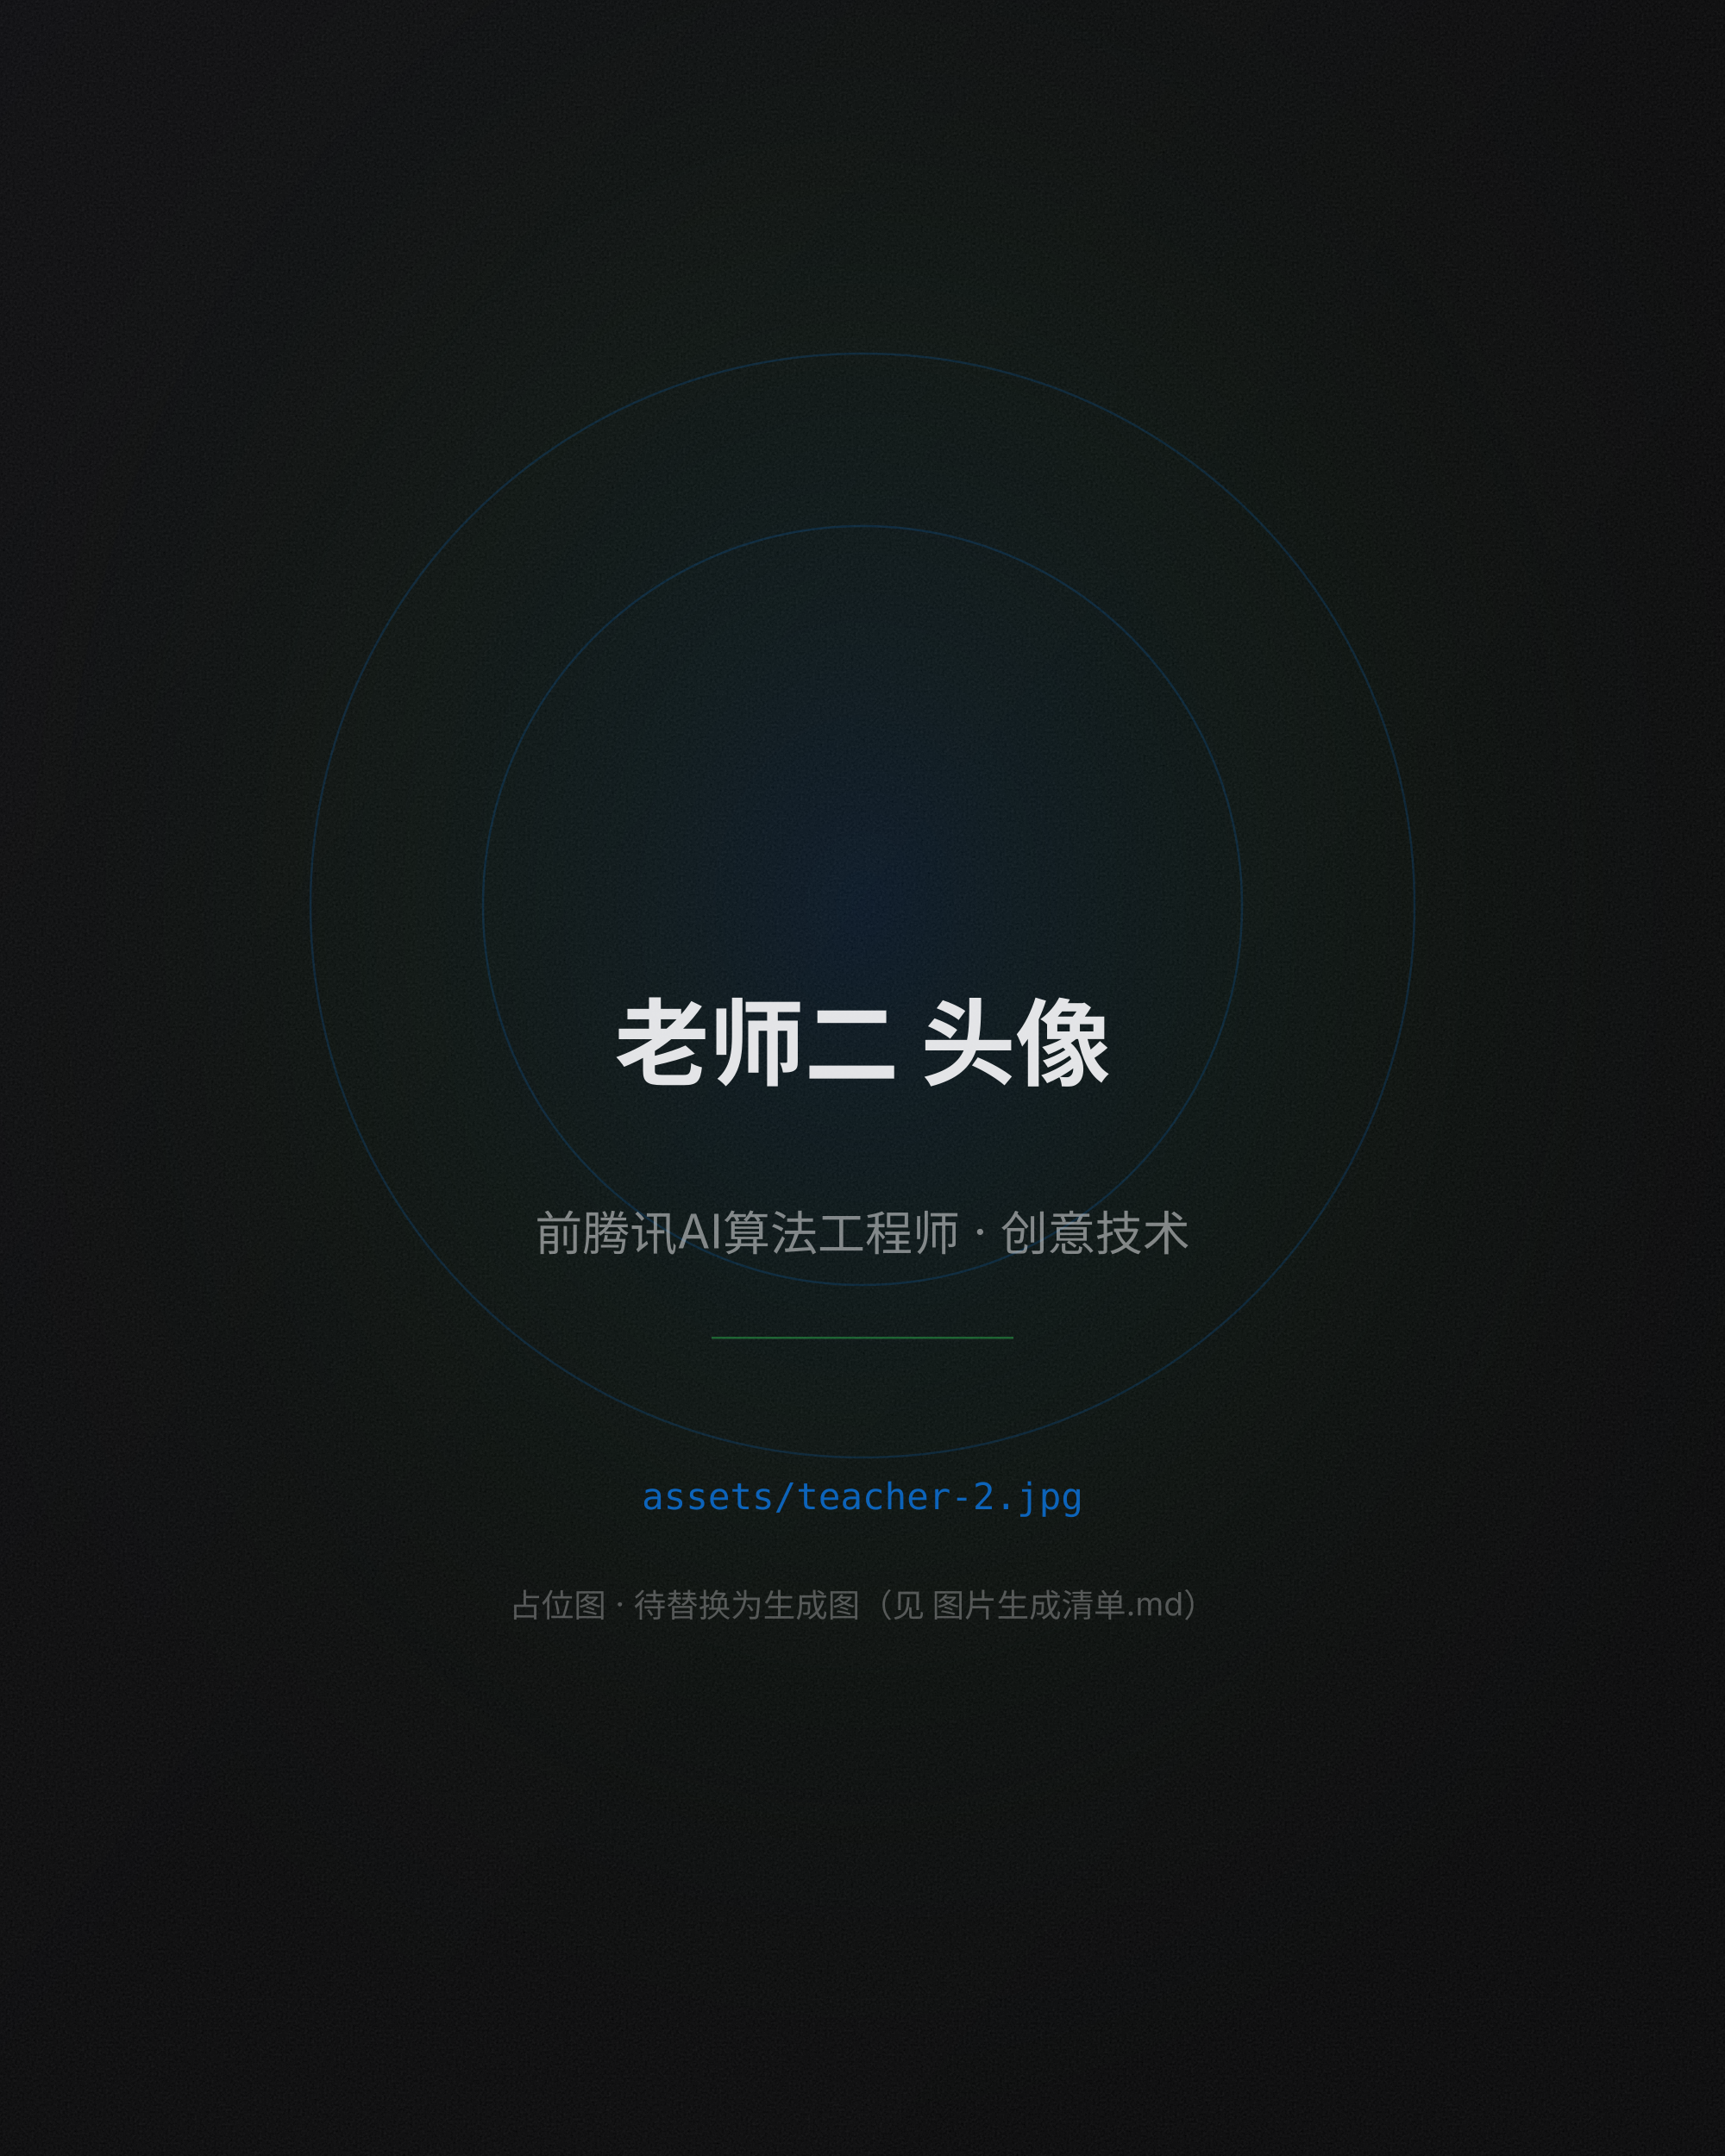
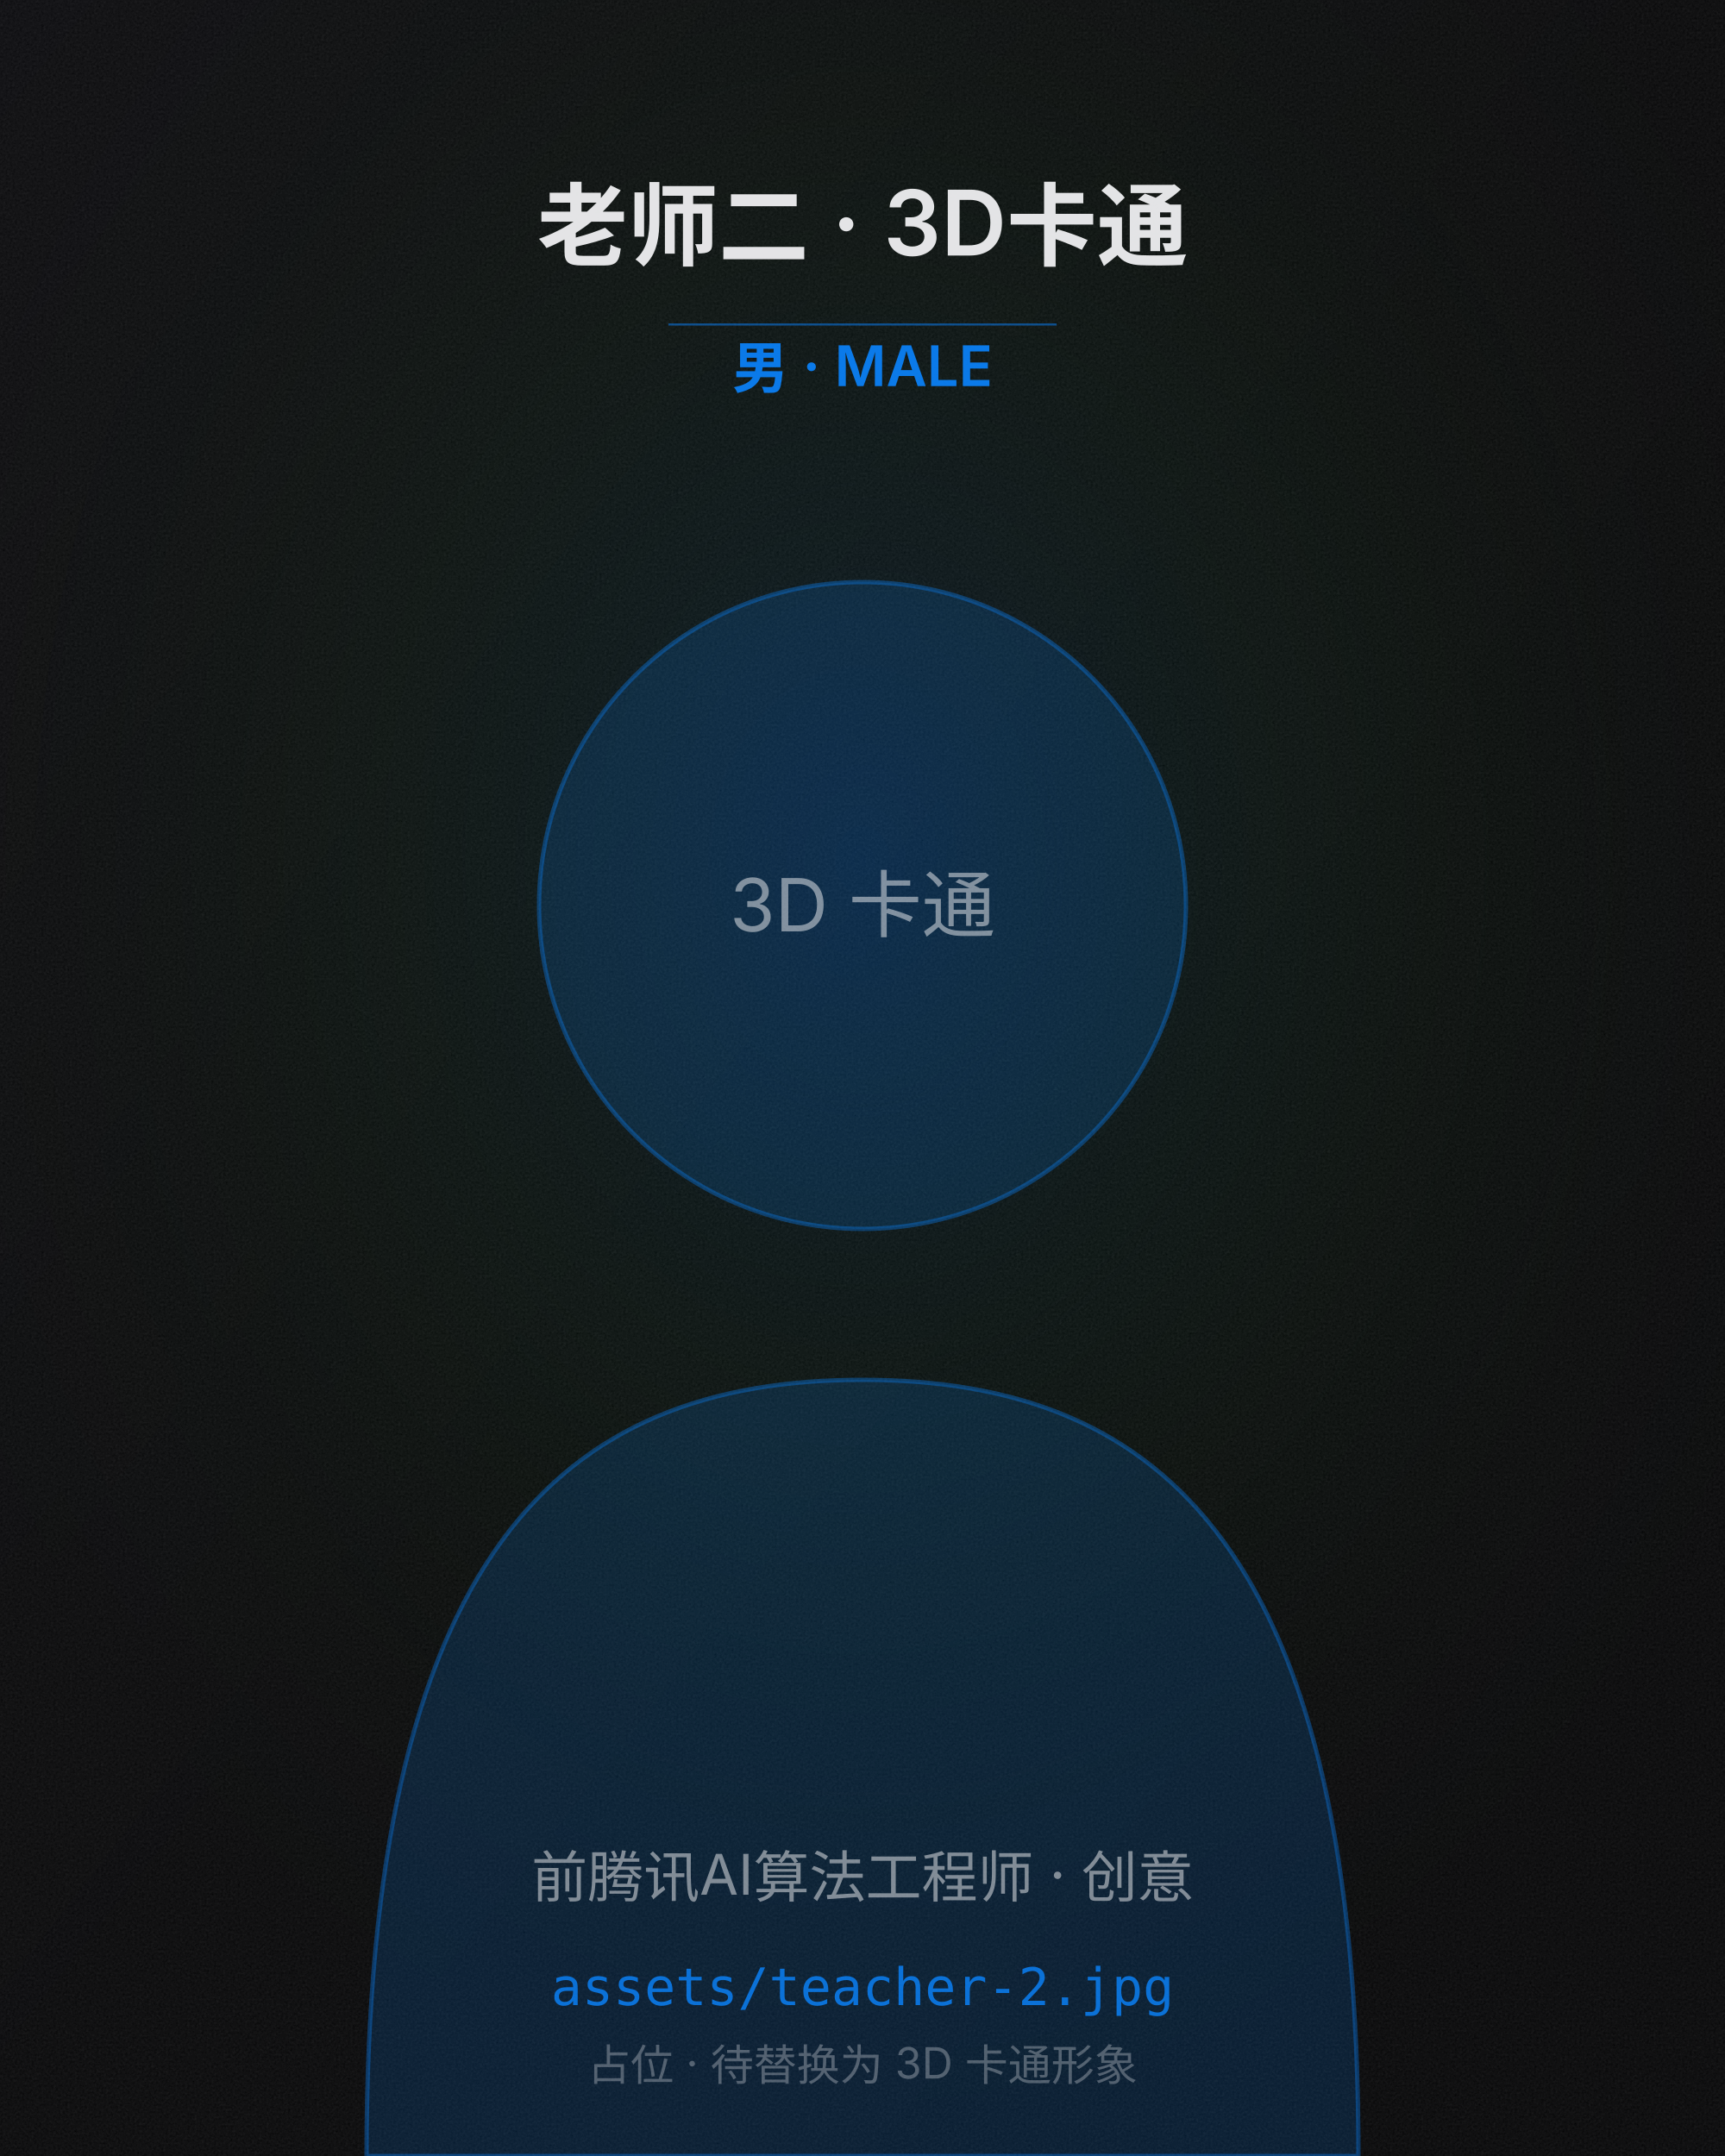
<svg xmlns="http://www.w3.org/2000/svg" width="800" height="1000" viewBox="0 0 800 1000">
  <defs>
    <linearGradient id="bg" x1="0" y1="0" x2="1" y2="1">
      <stop offset="0" stop-color="#131318" />
      <stop offset="0.5" stop-color="#0d0d0f" />
      <stop offset="1" stop-color="#0a0a0c" />
    </linearGradient>
-     <radialGradient id="glow" cx="0.5" cy="0.42" r="0.6">
+     <radialGradient id="glow" cx="0.5" cy="0.4" r="0.62">
      <stop offset="0" stop-color="#0A84FF" stop-opacity="0.22" />
      <stop offset="0.55" stop-color="#30D158" stop-opacity="0.06" />
      <stop offset="1" stop-color="#0d0d0f" stop-opacity="0" />
    </radialGradient>
    <filter id="n">
      <feTurbulence type="fractalNoise" baseFrequency="0.9" numOctaves="2" stitchTiles="stitch" />
      <feColorMatrix type="saturate" values="0" />
      <feComponentTransfer>
        <feFuncA type="linear" slope="0.035" />
      </feComponentTransfer>
      <feComposite operator="over" in2="SourceGraphic" />
    </filter>
  </defs>
  <rect width="800" height="1000" fill="url(#bg)" />
  <rect width="800" height="1000" fill="url(#glow)" />
  <rect width="800" height="1000" filter="url(#n)" opacity="0.5" />
-   <g fill="none" stroke="#0A84FF" stroke-opacity="0.16" stroke-width="1">
-     <circle cx="400" cy="420" r="176" />
-     <circle cx="400" cy="420" r="256" />
+   <g fill="#0A84FF" fill-opacity="0.16" stroke="#0A84FF" stroke-opacity="0.35" stroke-width="2">
+     <path d="M 170.0 1000 C 170.0 720, 260.0 640, 400.0 640 C 540.0 640, 630.0 720, 630.0 1000 Z" />
+     <circle cx="400.0" cy="420" r="150" />
  </g>
-   <rect x="330" y="620" width="140" height="1" fill="#30D158" fill-opacity="0.4" />
-   <text x="400" y="500" text-anchor="middle" font-family="-apple-system,PingFang SC,sans-serif" font-size="44" font-weight="600" fill="#F5F5F7" fill-opacity="0.92">老师二 头像</text>
-   <text x="400" y="580" text-anchor="middle" font-family="-apple-system,PingFang SC,sans-serif" font-size="22" fill="#F5F5F7" fill-opacity="0.5">前腾讯AI算法工程师 · 创意技术</text>
-   <text x="400" y="700" text-anchor="middle" font-family="ui-monospace,monospace" font-size="17" fill="#0A84FF" fill-opacity="0.7">assets/teacher-2.jpg</text>
-   <text x="400" y="750" text-anchor="middle" font-family="-apple-system,sans-serif" font-size="15" fill="#F5F5F7" fill-opacity="0.3">占位图 · 待替换为生成图（见 图片生成清单.md）</text>
+   <text x="400.0" y="432" text-anchor="middle" font-family="-apple-system,sans-serif" font-size="34" fill="#F5F5F7" fill-opacity="0.5">3D 卡通</text>
+   <rect x="310.0" y="150" width="180" height="1" fill="#0A84FF" fill-opacity="0.5" />
+   <text x="400.0" y="120" text-anchor="middle" font-family="-apple-system,PingFang SC,sans-serif" font-size="42" font-weight="600" fill="#F5F5F7" fill-opacity="0.92">老师二 · 3D卡通</text>
+   <text x="400.0" y="180" text-anchor="middle" font-family="-apple-system,sans-serif" font-size="26" fill="#0A84FF" fill-opacity="0.9" font-weight="600">男 · MALE</text>
+   <text x="400.0" y="880" text-anchor="middle" font-family="-apple-system,sans-serif" font-size="26" fill="#F5F5F7" fill-opacity="0.5">前腾讯AI算法工程师 · 创意</text>
+   <text x="400.0" y="930" text-anchor="middle" font-family="ui-monospace,monospace" font-size="24" fill="#0A84FF" fill-opacity="0.8">assets/teacher-2.jpg</text>
+   <text x="400.0" y="965" text-anchor="middle" font-family="-apple-system,sans-serif" font-size="20" fill="#F5F5F7" fill-opacity="0.3">占位 · 待替换为 3D 卡通形象</text>
</svg>
